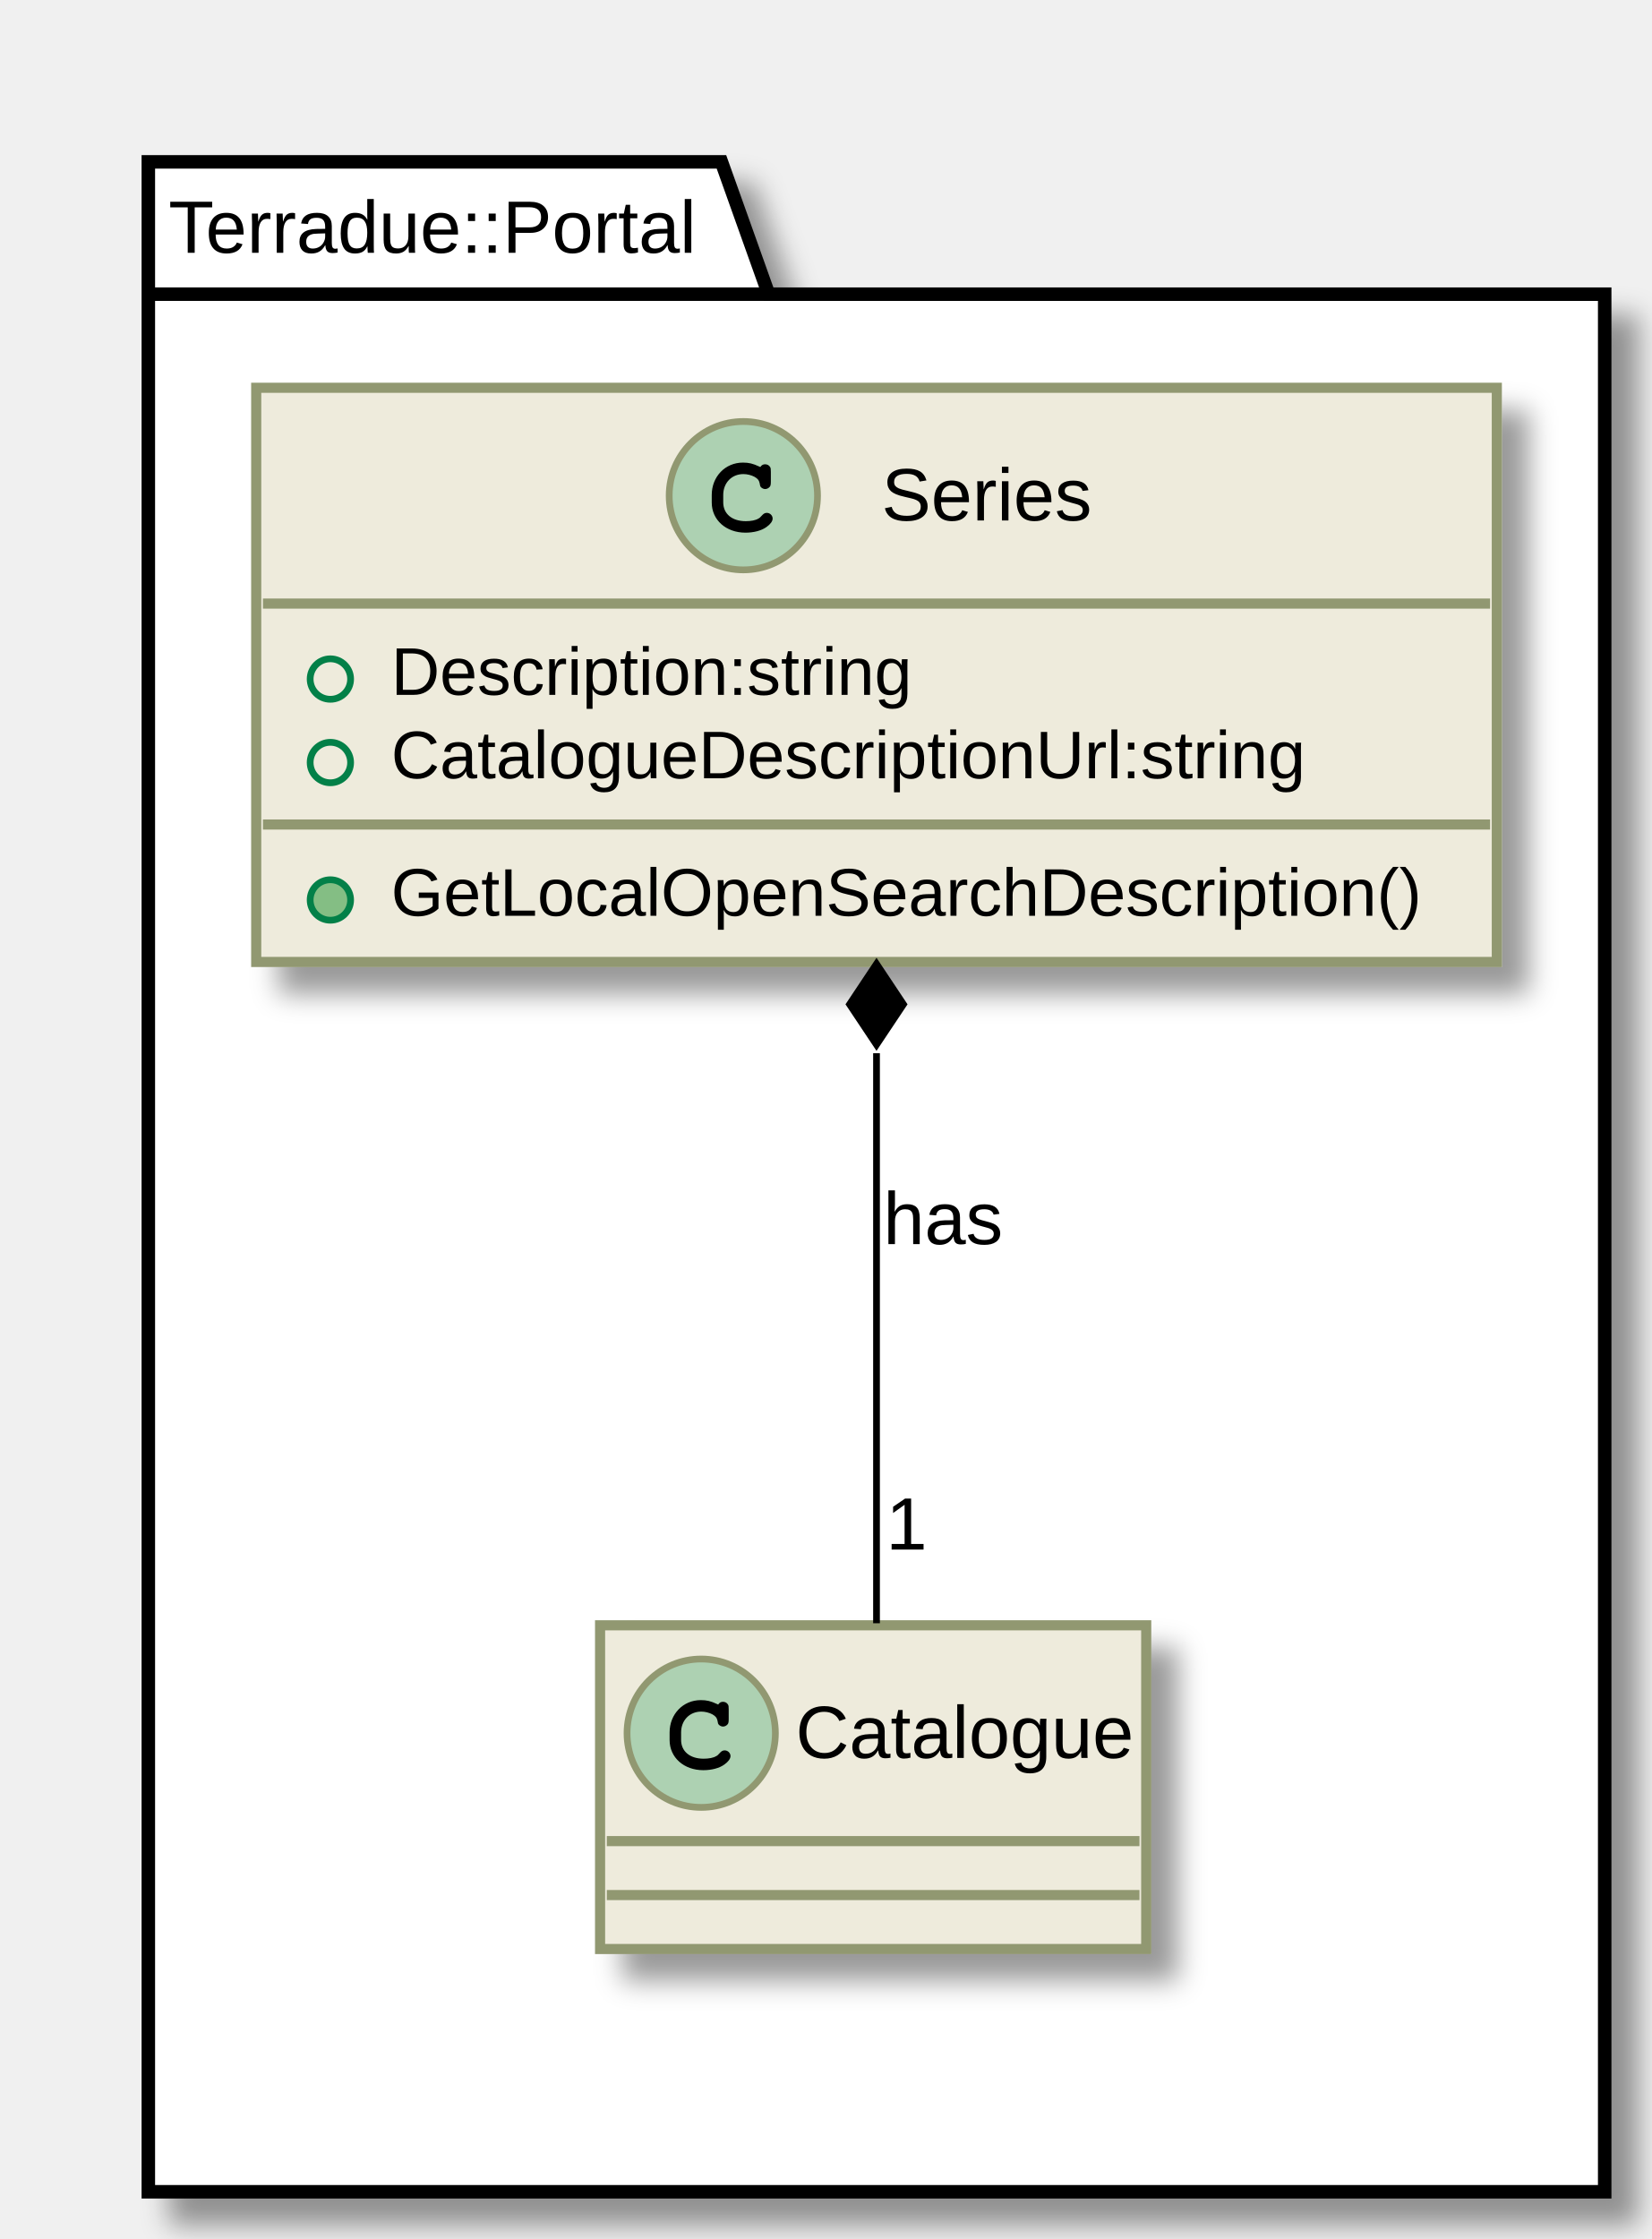
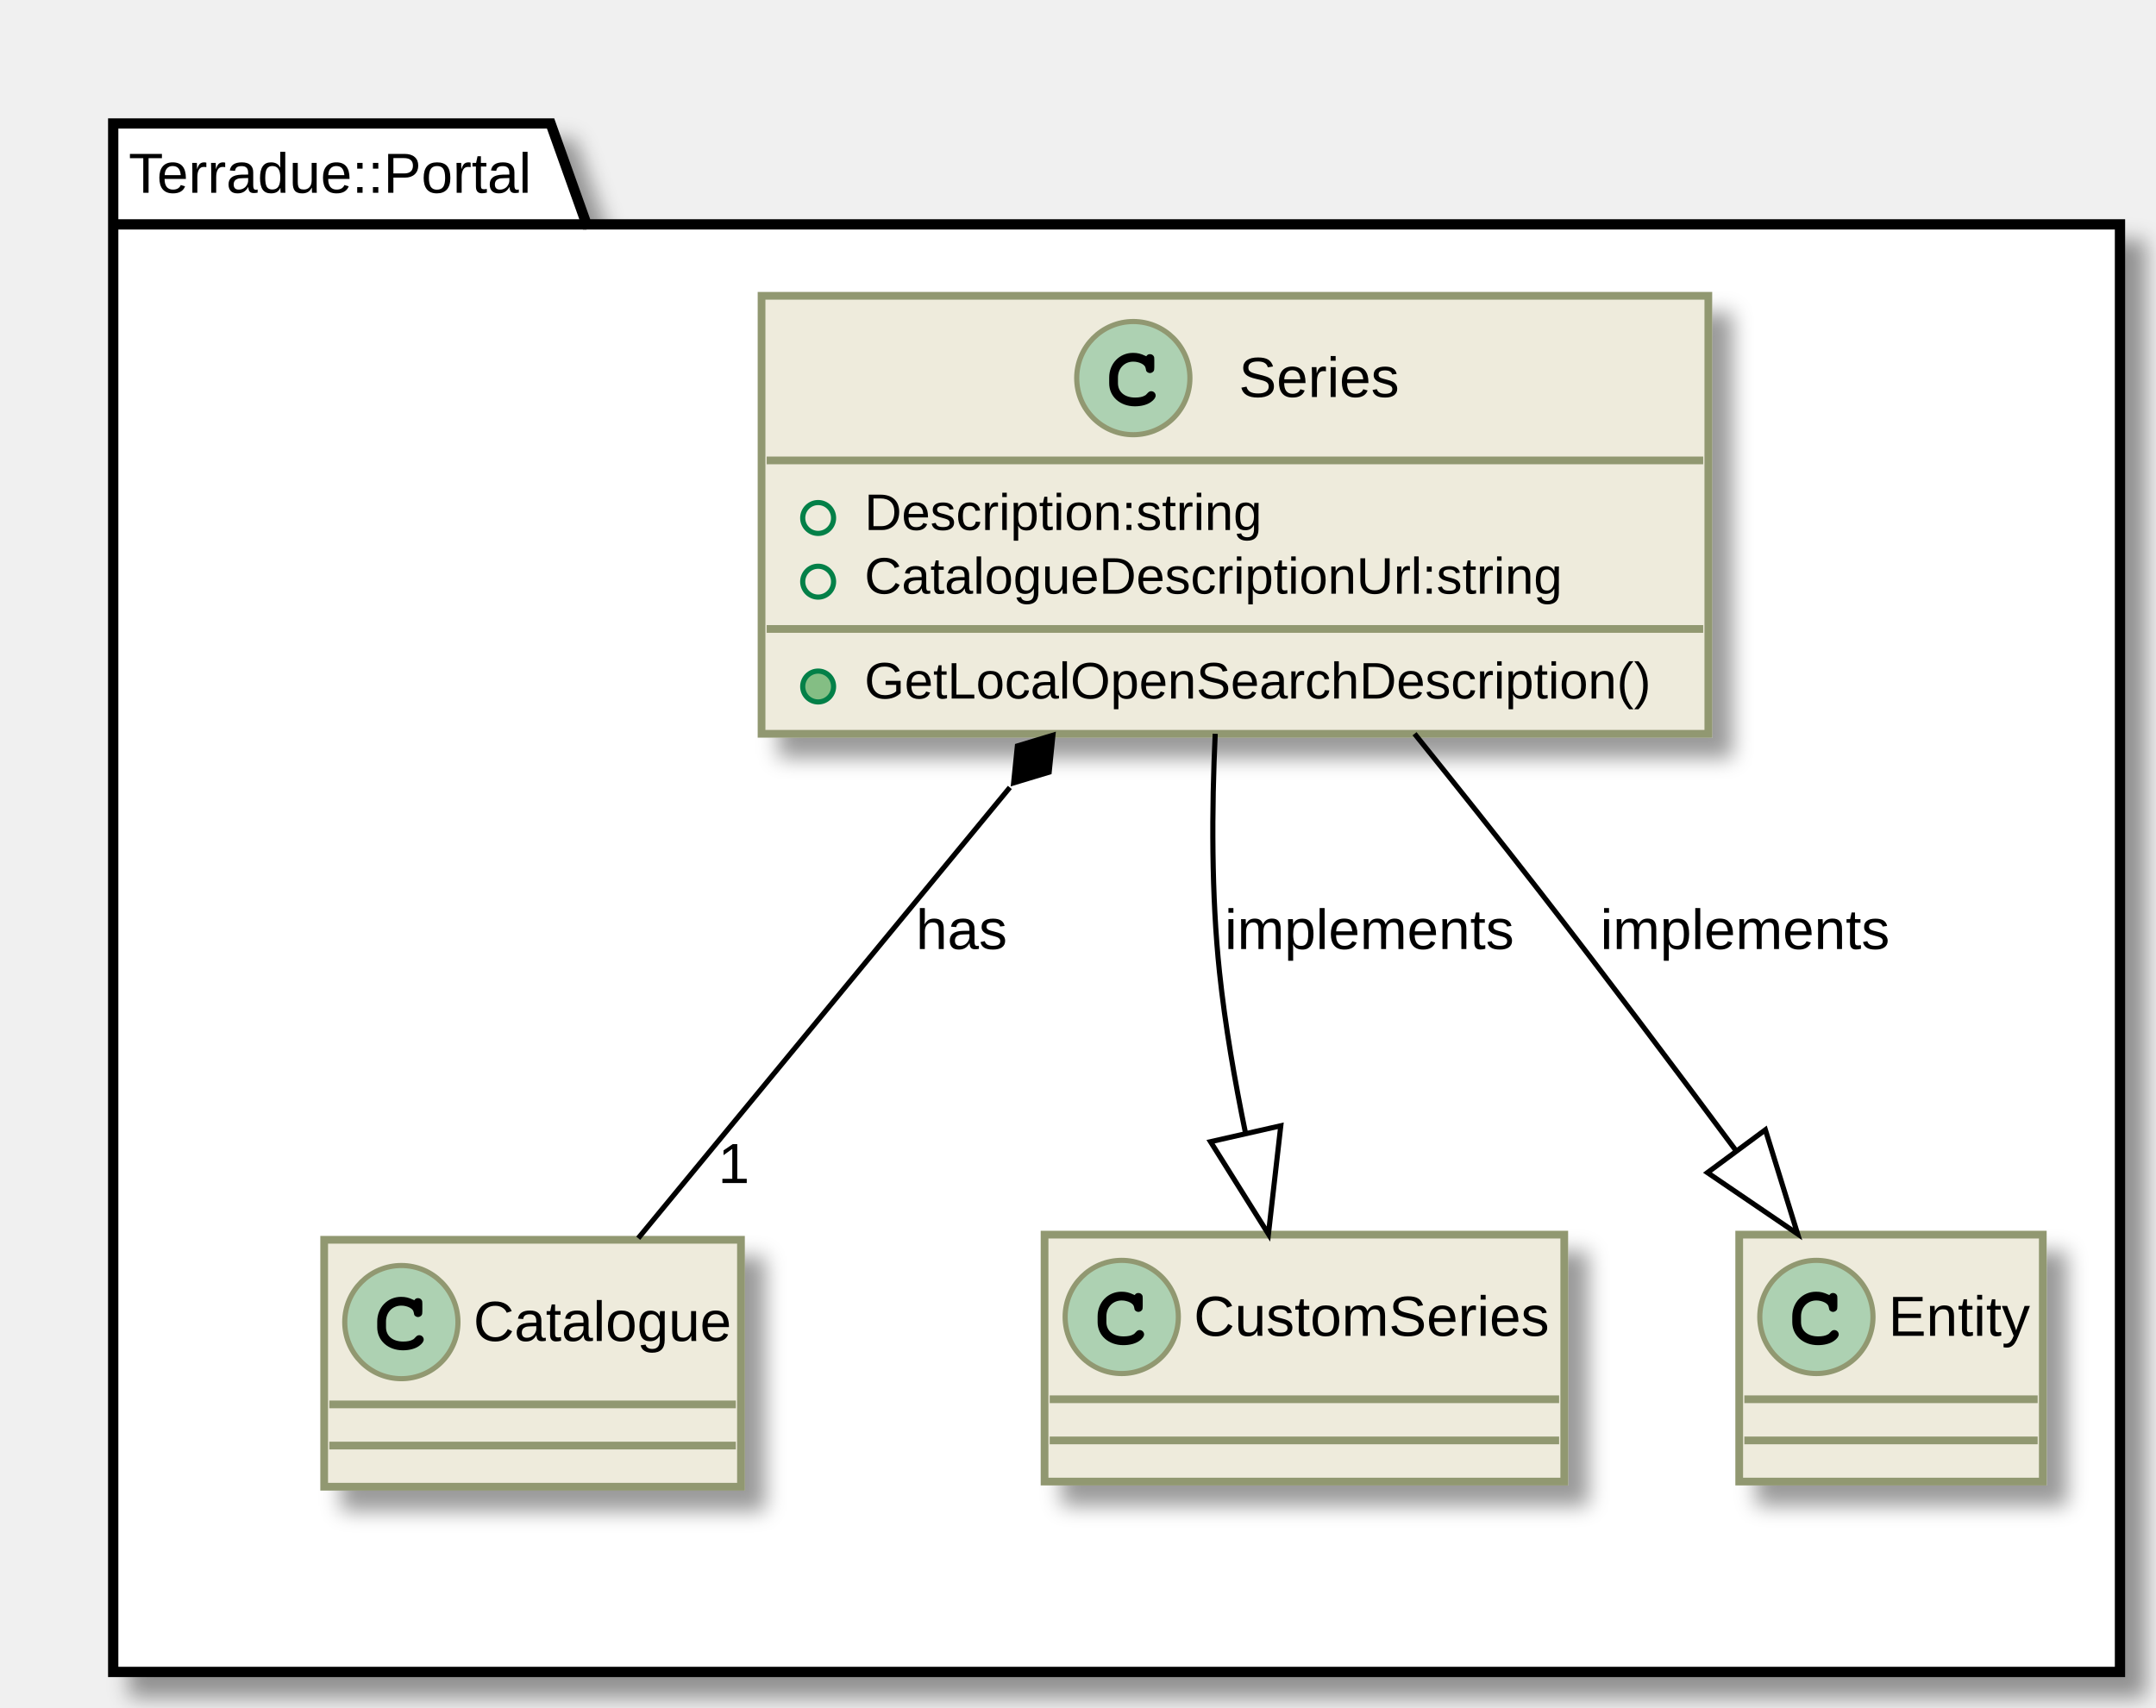
- <svg xmlns="http://www.w3.org/2000/svg" xmlns:xlink="http://www.w3.org/1999/xlink" height="332pt" style="width:245px;height:332px;" version="1.1" viewBox="0 0 245 332" width="245pt">
+ <svg xmlns="http://www.w3.org/2000/svg" xmlns:xlink="http://www.w3.org/1999/xlink" height="332pt" style="width:419px;height:332px;" version="1.1" viewBox="0 0 419 332" width="419pt">
  <defs>
    <filter height="300%" id="f1" width="300%" x="-1" y="-1">
      <feGaussianBlur result="blurOut" stdDeviation="2.0" />
      <feColorMatrix in="blurOut" result="blurOut2" type="matrix" values="0 0 0 0 0 0 0 0 0 0 0 0 0 0 0 0 0 0 .4 0" />
      <feOffset dx="4.0" dy="4.0" in="blurOut2" result="blurOut3" />
      <feBlend in="SourceGraphic" in2="blurOut3" mode="normal" />
    </filter>
  </defs>
  <g>
-     <polygon fill="#FFFFFF" filter="url(#f1)" points="22,24,107,24,114,43.618,238,43.618,238,325,22,325,22,24" style="stroke: #000000; stroke-width: 2.0;" />
+     <polygon fill="#FFFFFF" filter="url(#f1)" points="22,24,107,24,114,43.618,412,43.618,412,325,22,325,22,24" style="stroke: #000000; stroke-width: 2.0;" />
    <line style="stroke: #000000; stroke-width: 2.0;" x1="22" x2="114" y1="43.618" y2="43.618" />
    <text fill="#000000" font-family="Arial" font-size="11" lengthAdjust="spacingAndGlyphs" textLength="79" x="25" y="37.483">Terradue::Portal</text>
    <a target="_top" xlink:href="../information/classes/class_terradue_1_1_portal_1_1_series.html" xlink:title="../information/classes/class_terradue_1_1_portal_1_1_series.html">
-       <rect fill="#EEEBDC" filter="url(#f1)" height="85.14" style="stroke: #919871; stroke-width: 1.5;" width="184" x="38" y="57.5" />
-       <ellipse cx="110.25" cy="73.5" fill="#ADD1B2" rx="11" ry="11" style="stroke: #919871; stroke-width: 1.0;" />
-       <path d="M112.594,69.172 C111.656,68.734 111.062,68.594 110.188,68.594 C107.562,68.594 105.562,70.672 105.562,73.391 L105.562,74.516 C105.562,77.094 107.672,78.984 110.562,78.984 C111.781,78.984 112.938,78.688 113.688,78.141 C114.266,77.734 114.594,77.281 114.594,76.891 C114.594,76.438 114.203,76.047 113.734,76.047 C113.516,76.047 113.312,76.125 113.125,76.312 C112.672,76.797 112.672,76.797 112.484,76.891 C112.062,77.156 111.375,77.281 110.609,77.281 C108.562,77.281 107.266,76.188 107.266,74.484 L107.266,73.391 C107.266,71.609 108.516,70.297 110.25,70.297 C110.828,70.297 111.438,70.453 111.906,70.703 C112.391,70.984 112.562,71.203 112.656,71.609 C112.719,72.016 112.75,72.141 112.891,72.266 C113.031,72.406 113.266,72.516 113.484,72.516 C113.75,72.516 114.016,72.375 114.188,72.156 C114.297,72 114.328,71.812 114.328,71.391 L114.328,69.969 C114.328,69.531 114.312,69.406 114.219,69.25 C114.062,68.984 113.781,68.844 113.484,68.844 C113.188,68.844 112.984,68.938 112.766,69.25 L112.594,69.172 Z " />
-       <text fill="#000000" font-family="Arial" font-size="11" lengthAdjust="spacingAndGlyphs" textLength="31" x="130.75" y="77.174">Series</text>
-       <line style="stroke: #919871; stroke-width: 1.5;" x1="39" x2="221" y1="89.5" y2="89.5" />
-       <ellipse cx="49" cy="100.69" fill="none" rx="3" ry="3" style="stroke: #038048; stroke-width: 1.0;" />
-       <text fill="#000000" font-family="Arial" font-size="10" lengthAdjust="spacingAndGlyphs" textLength="79" x="58" y="103.03">Description:string</text>
-       <ellipse cx="49" cy="113.07" fill="none" rx="3" ry="3" style="stroke: #038048; stroke-width: 1.0;" />
-       <text fill="#000000" font-family="Arial" font-size="10" lengthAdjust="spacingAndGlyphs" textLength="139" x="58" y="115.41">CatalogueDescriptionUrl:string</text>
-       <line style="stroke: #919871; stroke-width: 1.5;" x1="39" x2="221" y1="122.26" y2="122.26" />
-       <ellipse cx="49" cy="133.45" fill="#84BE84" rx="3" ry="3" style="stroke: #038048; stroke-width: 1.0;" />
-       <text fill="#000000" font-family="Arial" font-size="10" lengthAdjust="spacingAndGlyphs" textLength="158" x="58" y="135.79">GetLocalOpenSearchDescription()</text>
+       <rect fill="#EEEBDC" filter="url(#f1)" height="85.14" style="stroke: #919871; stroke-width: 1.5;" width="184" x="148" y="57.5" />
+       <ellipse cx="220.25" cy="73.5" fill="#ADD1B2" rx="11" ry="11" style="stroke: #919871; stroke-width: 1.0;" />
+       <path d="M222.594,69.172 C221.656,68.734 221.062,68.594 220.188,68.594 C217.562,68.594 215.562,70.672 215.562,73.391 L215.562,74.516 C215.562,77.094 217.672,78.984 220.562,78.984 C221.781,78.984 222.938,78.688 223.688,78.141 C224.266,77.734 224.594,77.281 224.594,76.891 C224.594,76.438 224.203,76.047 223.734,76.047 C223.516,76.047 223.312,76.125 223.125,76.312 C222.672,76.797 222.672,76.797 222.484,76.891 C222.062,77.156 221.375,77.281 220.609,77.281 C218.562,77.281 217.266,76.188 217.266,74.484 L217.266,73.391 C217.266,71.609 218.516,70.297 220.25,70.297 C220.828,70.297 221.438,70.453 221.906,70.703 C222.391,70.984 222.562,71.203 222.656,71.609 C222.719,72.016 222.75,72.141 222.891,72.266 C223.031,72.406 223.266,72.516 223.484,72.516 C223.75,72.516 224.016,72.375 224.188,72.156 C224.297,72 224.328,71.812 224.328,71.391 L224.328,69.969 C224.328,69.531 224.312,69.406 224.219,69.25 C224.062,68.984 223.781,68.844 223.484,68.844 C223.188,68.844 222.984,68.938 222.766,69.25 L222.594,69.172 Z " />
+       <text fill="#000000" font-family="Arial" font-size="11" lengthAdjust="spacingAndGlyphs" textLength="31" x="240.75" y="77.174">Series</text>
+       <line style="stroke: #919871; stroke-width: 1.5;" x1="149" x2="331" y1="89.5" y2="89.5" />
+       <ellipse cx="159" cy="100.69" fill="none" rx="3" ry="3" style="stroke: #038048; stroke-width: 1.0;" />
+       <text fill="#000000" font-family="Arial" font-size="10" lengthAdjust="spacingAndGlyphs" textLength="79" x="168" y="103.03">Description:string</text>
+       <ellipse cx="159" cy="113.07" fill="none" rx="3" ry="3" style="stroke: #038048; stroke-width: 1.0;" />
+       <text fill="#000000" font-family="Arial" font-size="10" lengthAdjust="spacingAndGlyphs" textLength="139" x="168" y="115.41">CatalogueDescriptionUrl:string</text>
+       <line style="stroke: #919871; stroke-width: 1.5;" x1="149" x2="331" y1="122.26" y2="122.26" />
+       <ellipse cx="159" cy="133.45" fill="#84BE84" rx="3" ry="3" style="stroke: #038048; stroke-width: 1.0;" />
+       <text fill="#000000" font-family="Arial" font-size="10" lengthAdjust="spacingAndGlyphs" textLength="158" x="168" y="135.79">GetLocalOpenSearchDescription()</text>
    </a>
-     <rect fill="#EEEBDC" filter="url(#f1)" height="48" style="stroke: #919871; stroke-width: 1.5;" width="81" x="89" y="241" />
-     <ellipse cx="104" cy="257" fill="#ADD1B2" rx="11" ry="11" style="stroke: #919871; stroke-width: 1.0;" />
-     <path d="M106.344,252.672 C105.406,252.234 104.812,252.094 103.938,252.094 C101.312,252.094 99.312,254.172 99.312,256.891 L99.312,258.016 C99.312,260.594 101.422,262.484 104.312,262.484 C105.531,262.484 106.688,262.188 107.438,261.641 C108.016,261.234 108.344,260.781 108.344,260.391 C108.344,259.938 107.953,259.547 107.484,259.547 C107.266,259.547 107.062,259.625 106.875,259.812 C106.422,260.297 106.422,260.297 106.234,260.391 C105.812,260.656 105.125,260.781 104.359,260.781 C102.312,260.781 101.016,259.688 101.016,257.984 L101.016,256.891 C101.016,255.109 102.266,253.797 104,253.797 C104.578,253.797 105.188,253.953 105.656,254.203 C106.141,254.484 106.312,254.703 106.406,255.109 C106.469,255.516 106.5,255.641 106.641,255.766 C106.781,255.906 107.016,256.016 107.234,256.016 C107.5,256.016 107.766,255.875 107.938,255.656 C108.047,255.5 108.078,255.312 108.078,254.891 L108.078,253.469 C108.078,253.031 108.062,252.906 107.969,252.75 C107.812,252.484 107.531,252.344 107.234,252.344 C106.938,252.344 106.734,252.438 106.516,252.75 L106.344,252.672 Z " />
-     <text fill="#000000" font-family="Arial" font-size="11" lengthAdjust="spacingAndGlyphs" textLength="49" x="118" y="260.674">Catalogue</text>
-     <line style="stroke: #919871; stroke-width: 1.5;" x1="90" x2="169" y1="273" y2="273" />
-     <line style="stroke: #919871; stroke-width: 1.5;" x1="90" x2="169" y1="281" y2="281" />
-     <path d="M130,156.177 C130,184.969 130,218.539 130,240.697 " fill="none" style="stroke: #000000; stroke-width: 1.0;" />
-     <polygon fill="#000000" points="130,142.921,126,148.921,130,154.921,134,148.921,130,142.921" style="stroke: #000000; stroke-width: 1.0;" />
-     <text fill="#000000" font-family="Arial" font-size="11" lengthAdjust="spacingAndGlyphs" textLength="18" x="131" y="184.483">has</text>
-     <text fill="#000000" font-family="Arial" font-size="11" lengthAdjust="spacingAndGlyphs" textLength="6" x="131.399" y="229.769">1</text>
+     <rect fill="#EEEBDC" filter="url(#f1)" height="48" style="stroke: #919871; stroke-width: 1.5;" width="81" x="63" y="241" />
+     <ellipse cx="78" cy="257" fill="#ADD1B2" rx="11" ry="11" style="stroke: #919871; stroke-width: 1.0;" />
+     <path d="M80.344,252.672 C79.406,252.234 78.812,252.094 77.938,252.094 C75.312,252.094 73.312,254.172 73.312,256.891 L73.312,258.016 C73.312,260.594 75.422,262.484 78.312,262.484 C79.531,262.484 80.688,262.188 81.438,261.641 C82.016,261.234 82.344,260.781 82.344,260.391 C82.344,259.938 81.953,259.547 81.484,259.547 C81.266,259.547 81.062,259.625 80.875,259.812 C80.422,260.297 80.422,260.297 80.234,260.391 C79.812,260.656 79.125,260.781 78.359,260.781 C76.312,260.781 75.016,259.688 75.016,257.984 L75.016,256.891 C75.016,255.109 76.266,253.797 78,253.797 C78.578,253.797 79.188,253.953 79.656,254.203 C80.141,254.484 80.312,254.703 80.406,255.109 C80.469,255.516 80.5,255.641 80.641,255.766 C80.781,255.906 81.016,256.016 81.234,256.016 C81.5,256.016 81.766,255.875 81.938,255.656 C82.047,255.5 82.078,255.312 82.078,254.891 L82.078,253.469 C82.078,253.031 82.062,252.906 81.969,252.75 C81.812,252.484 81.531,252.344 81.234,252.344 C80.938,252.344 80.734,252.438 80.516,252.75 L80.344,252.672 Z " />
+     <text fill="#000000" font-family="Arial" font-size="11" lengthAdjust="spacingAndGlyphs" textLength="49" x="92" y="260.674">Catalogue</text>
+     <line style="stroke: #919871; stroke-width: 1.5;" x1="64" x2="143" y1="273" y2="273" />
+     <line style="stroke: #919871; stroke-width: 1.5;" x1="64" x2="143" y1="281" y2="281" />
+     <rect fill="#EEEBDC" filter="url(#f1)" height="48" style="stroke: #919871; stroke-width: 1.5;" width="101" x="203" y="240" />
+     <ellipse cx="218" cy="256" fill="#ADD1B2" rx="11" ry="11" style="stroke: #919871; stroke-width: 1.0;" />
+     <path d="M220.344,251.672 C219.406,251.234 218.812,251.094 217.938,251.094 C215.312,251.094 213.312,253.172 213.312,255.891 L213.312,257.016 C213.312,259.594 215.422,261.484 218.312,261.484 C219.531,261.484 220.688,261.188 221.438,260.641 C222.016,260.234 222.344,259.781 222.344,259.391 C222.344,258.938 221.953,258.547 221.484,258.547 C221.266,258.547 221.062,258.625 220.875,258.812 C220.422,259.297 220.422,259.297 220.234,259.391 C219.812,259.656 219.125,259.781 218.359,259.781 C216.312,259.781 215.016,258.688 215.016,256.984 L215.016,255.891 C215.016,254.109 216.266,252.797 218,252.797 C218.578,252.797 219.188,252.953 219.656,253.203 C220.141,253.484 220.312,253.703 220.406,254.109 C220.469,254.516 220.5,254.641 220.641,254.766 C220.781,254.906 221.016,255.016 221.234,255.016 C221.5,255.016 221.766,254.875 221.938,254.656 C222.047,254.5 222.078,254.312 222.078,253.891 L222.078,252.469 C222.078,252.031 222.062,251.906 221.969,251.75 C221.812,251.484 221.531,251.344 221.234,251.344 C220.938,251.344 220.734,251.438 220.516,251.75 L220.344,251.672 Z " />
+     <text fill="#000000" font-family="Arial" font-size="11" lengthAdjust="spacingAndGlyphs" textLength="69" x="232" y="259.674">CustomSeries</text>
+     <line style="stroke: #919871; stroke-width: 1.5;" x1="204" x2="303" y1="272" y2="272" />
+     <line style="stroke: #919871; stroke-width: 1.5;" x1="204" x2="303" y1="280" y2="280" />
+     <rect fill="#EEEBDC" filter="url(#f1)" height="48" style="stroke: #919871; stroke-width: 1.5;" width="59" x="338" y="240" />
+     <ellipse cx="353" cy="256" fill="#ADD1B2" rx="11" ry="11" style="stroke: #919871; stroke-width: 1.0;" />
+     <path d="M355.344,251.672 C354.406,251.234 353.812,251.094 352.938,251.094 C350.312,251.094 348.312,253.172 348.312,255.891 L348.312,257.016 C348.312,259.594 350.422,261.484 353.312,261.484 C354.531,261.484 355.688,261.188 356.438,260.641 C357.016,260.234 357.344,259.781 357.344,259.391 C357.344,258.938 356.953,258.547 356.484,258.547 C356.266,258.547 356.062,258.625 355.875,258.812 C355.422,259.297 355.422,259.297 355.234,259.391 C354.812,259.656 354.125,259.781 353.359,259.781 C351.312,259.781 350.016,258.688 350.016,256.984 L350.016,255.891 C350.016,254.109 351.266,252.797 353,252.797 C353.578,252.797 354.188,252.953 354.656,253.203 C355.141,253.484 355.312,253.703 355.406,254.109 C355.469,254.516 355.5,254.641 355.641,254.766 C355.781,254.906 356.016,255.016 356.234,255.016 C356.5,255.016 356.766,254.875 356.938,254.656 C357.047,254.5 357.078,254.312 357.078,253.891 L357.078,252.469 C357.078,252.031 357.062,251.906 356.969,251.75 C356.812,251.484 356.531,251.344 356.234,251.344 C355.938,251.344 355.734,251.438 355.516,251.75 L355.344,251.672 Z " />
+     <text fill="#000000" font-family="Arial" font-size="11" lengthAdjust="spacingAndGlyphs" textLength="27" x="367" y="259.674">Entity</text>
+     <line style="stroke: #919871; stroke-width: 1.5;" x1="339" x2="396" y1="272" y2="272" />
+     <line style="stroke: #919871; stroke-width: 1.5;" x1="339" x2="396" y1="280" y2="280" />
+     <path d="M196.258,153.07 C171.981,182.523 142.956,217.737 124.032,240.697 " fill="none" style="stroke: #000000; stroke-width: 1.0;" />
+     <polygon fill="#000000" points="204.623,142.921,197.72,145.007,196.99,152.181,203.893,150.095,204.623,142.921" style="stroke: #000000; stroke-width: 1.0;" />
+     <text fill="#000000" font-family="Arial" font-size="11" lengthAdjust="spacingAndGlyphs" textLength="18" x="178" y="184.483">has</text>
+     <text fill="#000000" font-family="Arial" font-size="11" lengthAdjust="spacingAndGlyphs" textLength="6" x="139.545" y="229.974">1</text>
+     <path d="M236.166,142.64 C235.478,157.359 235.411,173.933 237,189 C238.078,199.22 239.96,210.095 242.064,220.302 " fill="none" style="stroke: #000000; stroke-width: 1.0;" />
+     <polygon fill="none" points="248.909,218.835,246.507,239.888,235.256,221.932,248.909,218.835" style="stroke: #000000; stroke-width: 1.0;" />
+     <text fill="#000000" font-family="Arial" font-size="11" lengthAdjust="spacingAndGlyphs" textLength="55" x="238" y="184.483">implements</text>
+     <path d="M274.904,142.63 C282.894,152.542 291.3,163.093 299,173 C311.799,189.467 325.628,207.858 337.451,223.773 " fill="none" style="stroke: #000000; stroke-width: 1.0;" />
+     <polygon fill="none" points="343.086,219.62,349.35,239.863,331.83,227.944,343.086,219.62" style="stroke: #000000; stroke-width: 1.0;" />
+     <text fill="#000000" font-family="Arial" font-size="11" lengthAdjust="spacingAndGlyphs" textLength="55" x="311" y="184.483">implements</text>
  </g>
</svg>
